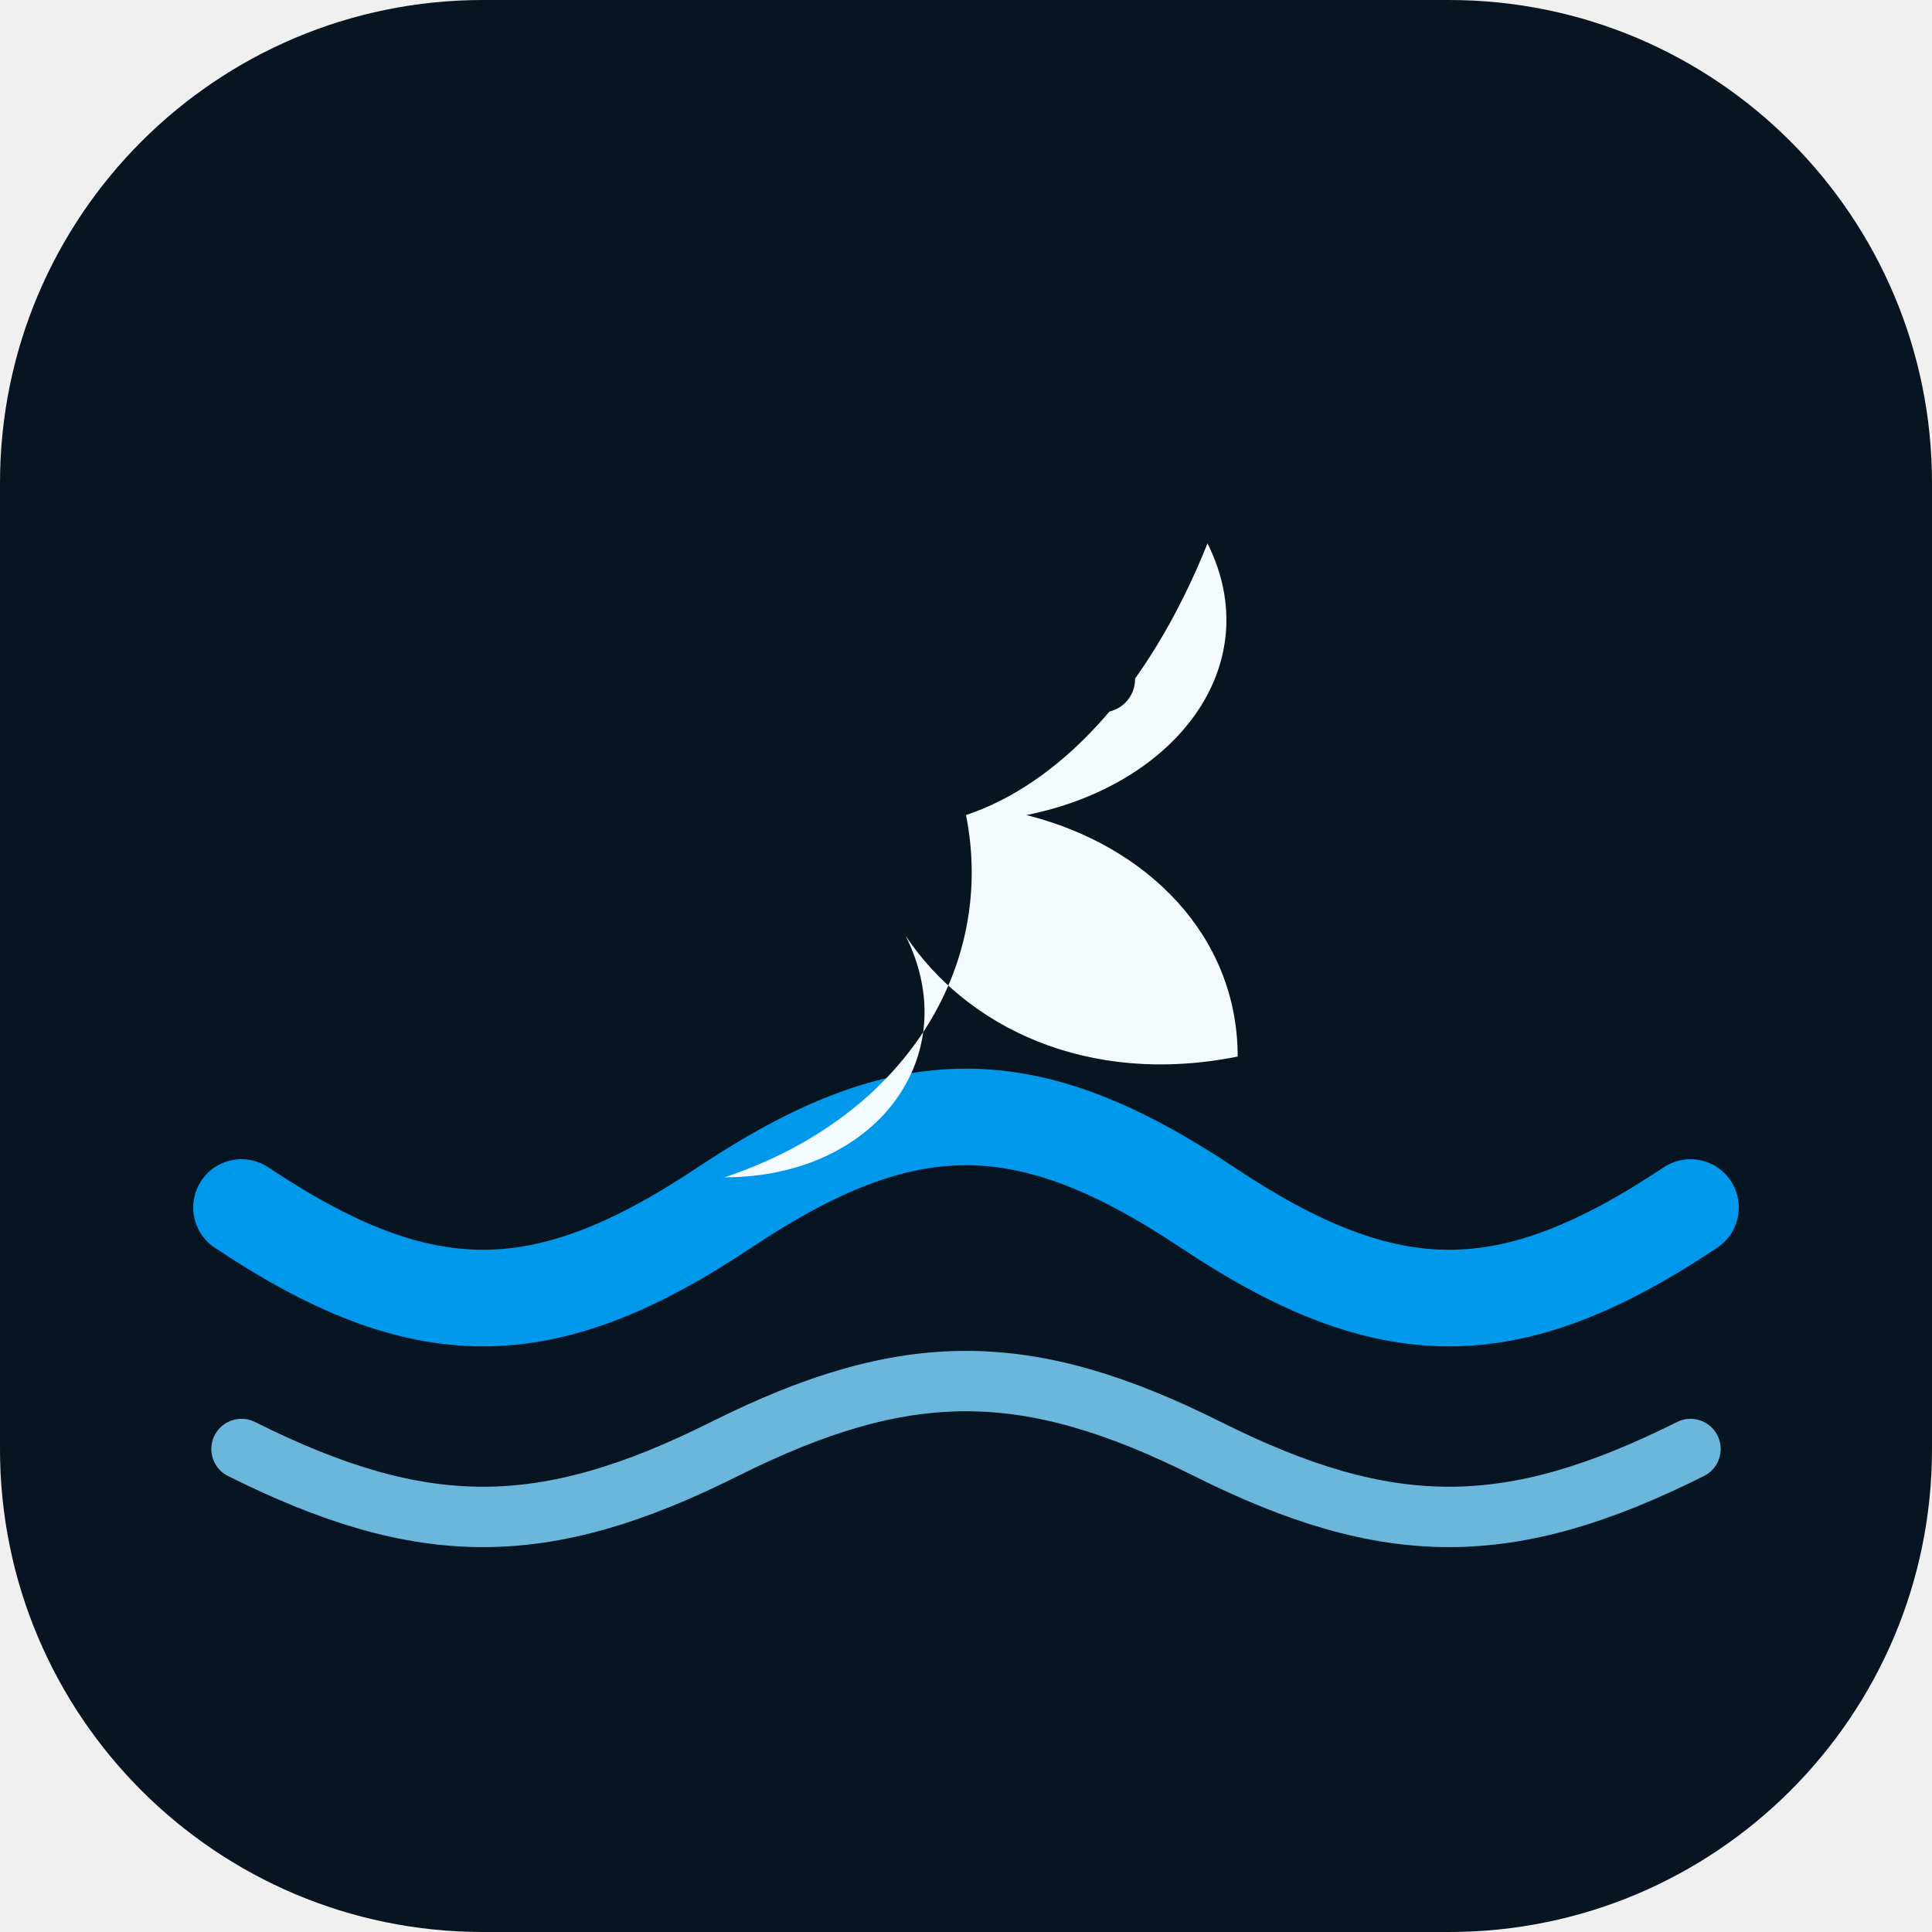
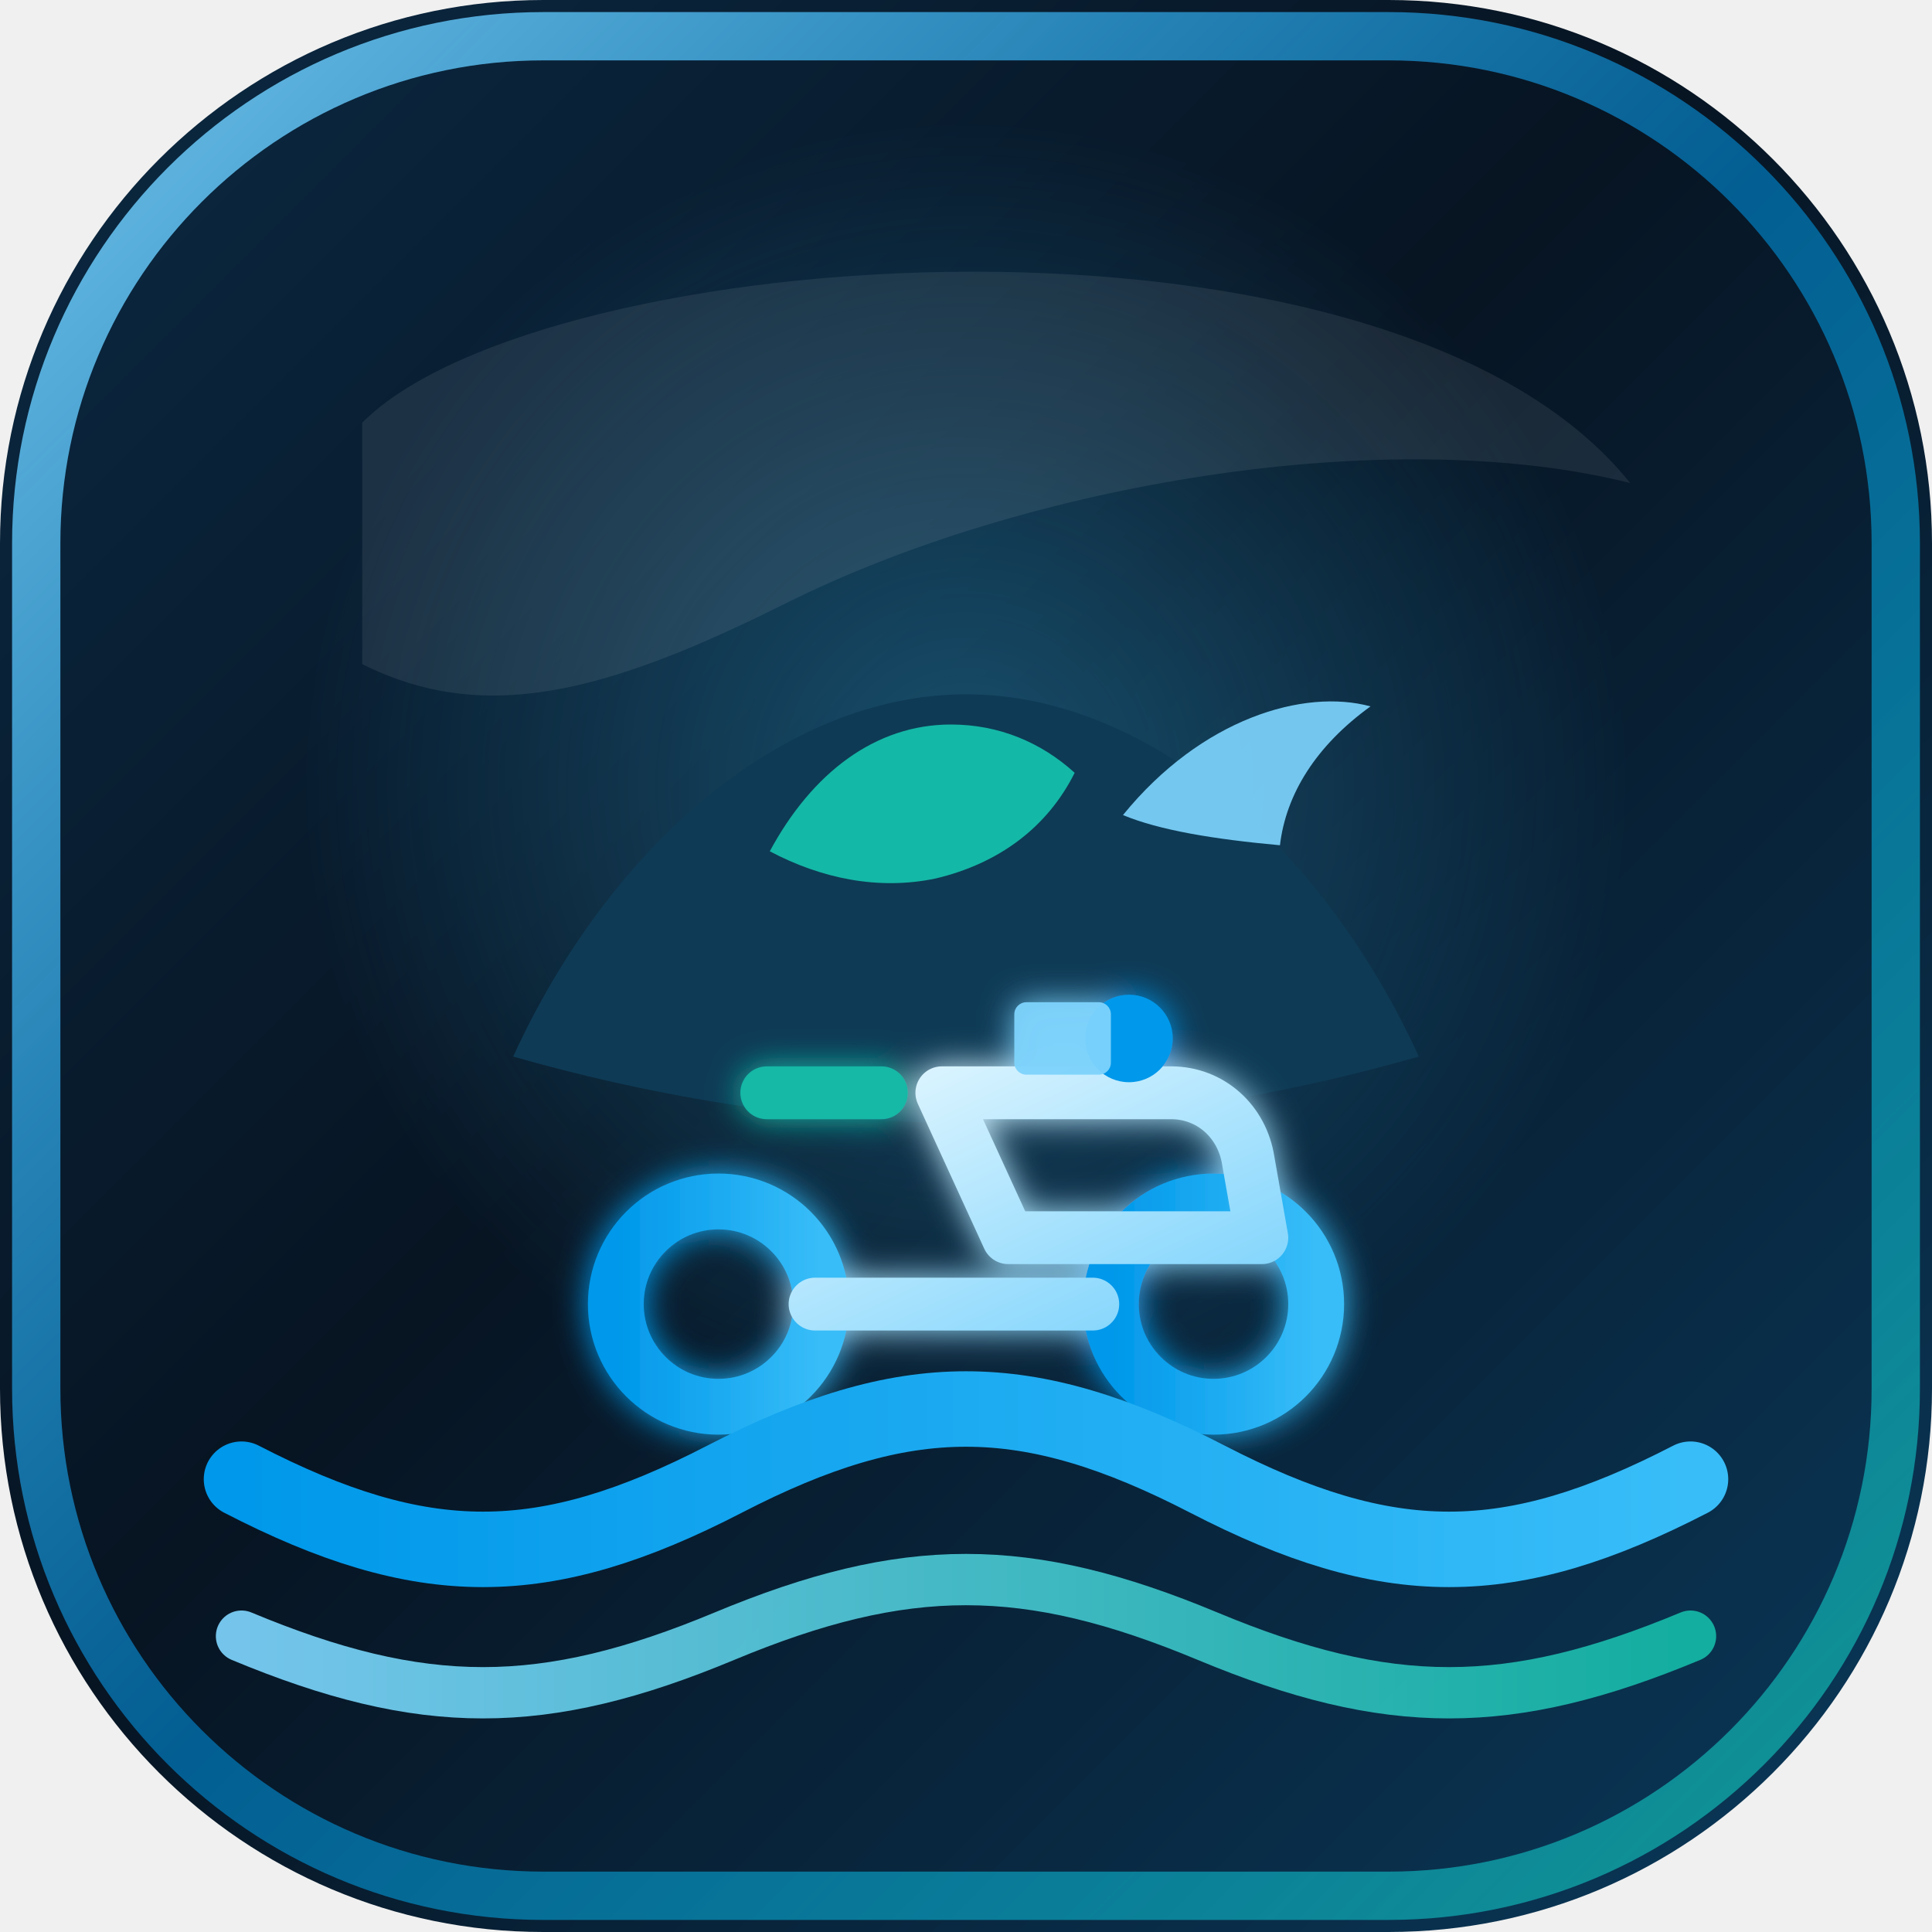
- <svg xmlns="http://www.w3.org/2000/svg" viewBox="0 0 64 64" role="img" aria-label="Goship">
-   <rect width="64" height="64" rx="16" fill="#071422" />
-   <path d="M8 40c6 4 10 4 16 0s10-4 16 0 10 4 16 0" fill="none" stroke="#0098EA" stroke-width="3.2" stroke-linecap="round" />
-   <path d="M8 48c6 3 10 3 16 0s10-3 16 0 10 3 16 0" fill="none" stroke="#7DD3FC" stroke-width="2" stroke-linecap="round" opacity=".85" />
-   <path d="M40 18c2 4-1 8-6 9 4 1 7 4 7 8-5 1-9-1-11-4 2 4-1 8-6 8 6-2 9-7 8-12 3-1 6-4 8-9z" fill="#F4FBFF" />
-   <circle cx="36.5" cy="22.5" r="1.1" fill="#071422" />
+ <svg xmlns="http://www.w3.org/2000/svg" viewBox="0 0 64 64" role="img" aria-label="Goship123">
+   <defs>
+     <linearGradient id="tile" x1="0" y1="0" x2="1" y2="1">
+       <stop offset="0%" stop-color="#0B2A44" />
+       <stop offset="45%" stop-color="#071422" />
+       <stop offset="100%" stop-color="#0A3A5C" />
+     </linearGradient>
+     <linearGradient id="rim" x1="0" y1="0" x2="1" y2="1">
+       <stop offset="0%" stop-color="#7DD3FC" stop-opacity=".9" />
+       <stop offset="50%" stop-color="#0098EA" stop-opacity=".55" />
+       <stop offset="100%" stop-color="#14B8A6" stop-opacity=".75" />
+     </linearGradient>
+     <linearGradient id="waveA" x1="0" y1="0" x2="1" y2="0">
+       <stop offset="0%" stop-color="#0098EA" />
+       <stop offset="100%" stop-color="#38BDF8" />
+     </linearGradient>
+     <linearGradient id="waveB" x1="0" y1="0" x2="1" y2="0">
+       <stop offset="0%" stop-color="#7DD3FC" />
+       <stop offset="100%" stop-color="#14B8A6" />
+     </linearGradient>
+     <linearGradient id="body" x1="0" y1="0" x2="1" y2="1">
+       <stop offset="0%" stop-color="#E0F6FF" />
+       <stop offset="100%" stop-color="#7DD3FC" />
+     </linearGradient>
+     <radialGradient id="glow" cx="32" cy="26" r="22" gradientUnits="userSpaceOnUse">
+       <stop offset="0%" stop-color="#38BDF8" stop-opacity=".35" />
+       <stop offset="100%" stop-color="#38BDF8" stop-opacity="0" />
+     </radialGradient>
+     <filter id="soft" x="-25%" y="-25%" width="150%" height="150%">
+       <feGaussianBlur stdDeviation="0.55" result="b" />
+       <feMerge>
+         <feMergeNode in="b" />
+         <feMergeNode in="SourceGraphic" />
+       </feMerge>
+     </filter>
+   </defs>
+   <rect width="64" height="64" rx="18" fill="url(#tile)" />
+   <rect x="1.2" y="1.2" width="61.6" height="61.6" rx="16.8" fill="none" stroke="url(#rim)" stroke-width="1.6" />
+   <circle cx="32" cy="26" r="22" fill="url(#glow)" />
+   <path d="M12 14c6-6 34-8 42 2-8-2-20 0-28 4-6 3-10 4-14 2z" fill="#fff" opacity=".08" />
+   <path d="M17 35c3.2-7 9-12 15-12s11.8 5 15 12c-4.2 1.2-9.4 2.2-15 2.2S21.2 36.2 17 35z" fill="#0E3A55" />
+   <path d="M25.5 28.2c1.4-2.6 3.5-4.2 6-4.2 1.6 0 3 .6 4.1 1.6-.9 1.8-2.5 3-4.6 3.5-1.9.4-3.8 0-5.5-.9z" fill="#14B8A6" />
+   <path d="M37.2 27c2.6-3.2 6-4.2 8.2-3.6-1.8 1.3-2.8 2.9-3 4.6-2.2-.2-4-.5-5.2-1z" fill="#7DD3FC" opacity=".92" />
+   <g filter="url(#soft)" stroke-linecap="round" stroke-linejoin="round">
+     <circle cx="23.8" cy="43.2" r="3.4" fill="none" stroke="url(#waveA)" stroke-width="1.85" />
+     <circle cx="40.2" cy="43.2" r="3.4" fill="none" stroke="url(#waveA)" stroke-width="1.85" />
+     <path d="M27 43.2h9.2M31.2 36.2h7.6c1.3 0 2.35.95 2.55 2.25L41.8 41H33.4l-2.2-4.8z" fill="none" stroke="url(#body)" stroke-width="1.75" />
+     <path d="M29.2 36.2h-3.8" stroke="#14B8A6" stroke-width="1.75" />
+     <circle cx="37.4" cy="34.4" r="1.45" fill="#0098EA" />
+     <rect x="33.6" y="33.2" width="3.2" height="2.4" rx=".4" fill="#7DD3FC" opacity=".95" />
+   </g>
+   <path d="M8 49c6 3.1 10 3.1 16 0s10-3.1 16 0 10 3.1 16 0" fill="none" stroke="url(#waveA)" stroke-width="2.5" stroke-linecap="round" />
+   <path d="M8 54.2c6 2.5 10 2.5 16 0s10-2.5 16 0 10 2.5 16 0" fill="none" stroke="url(#waveB)" stroke-width="1.7" stroke-linecap="round" opacity=".92" />
</svg>
